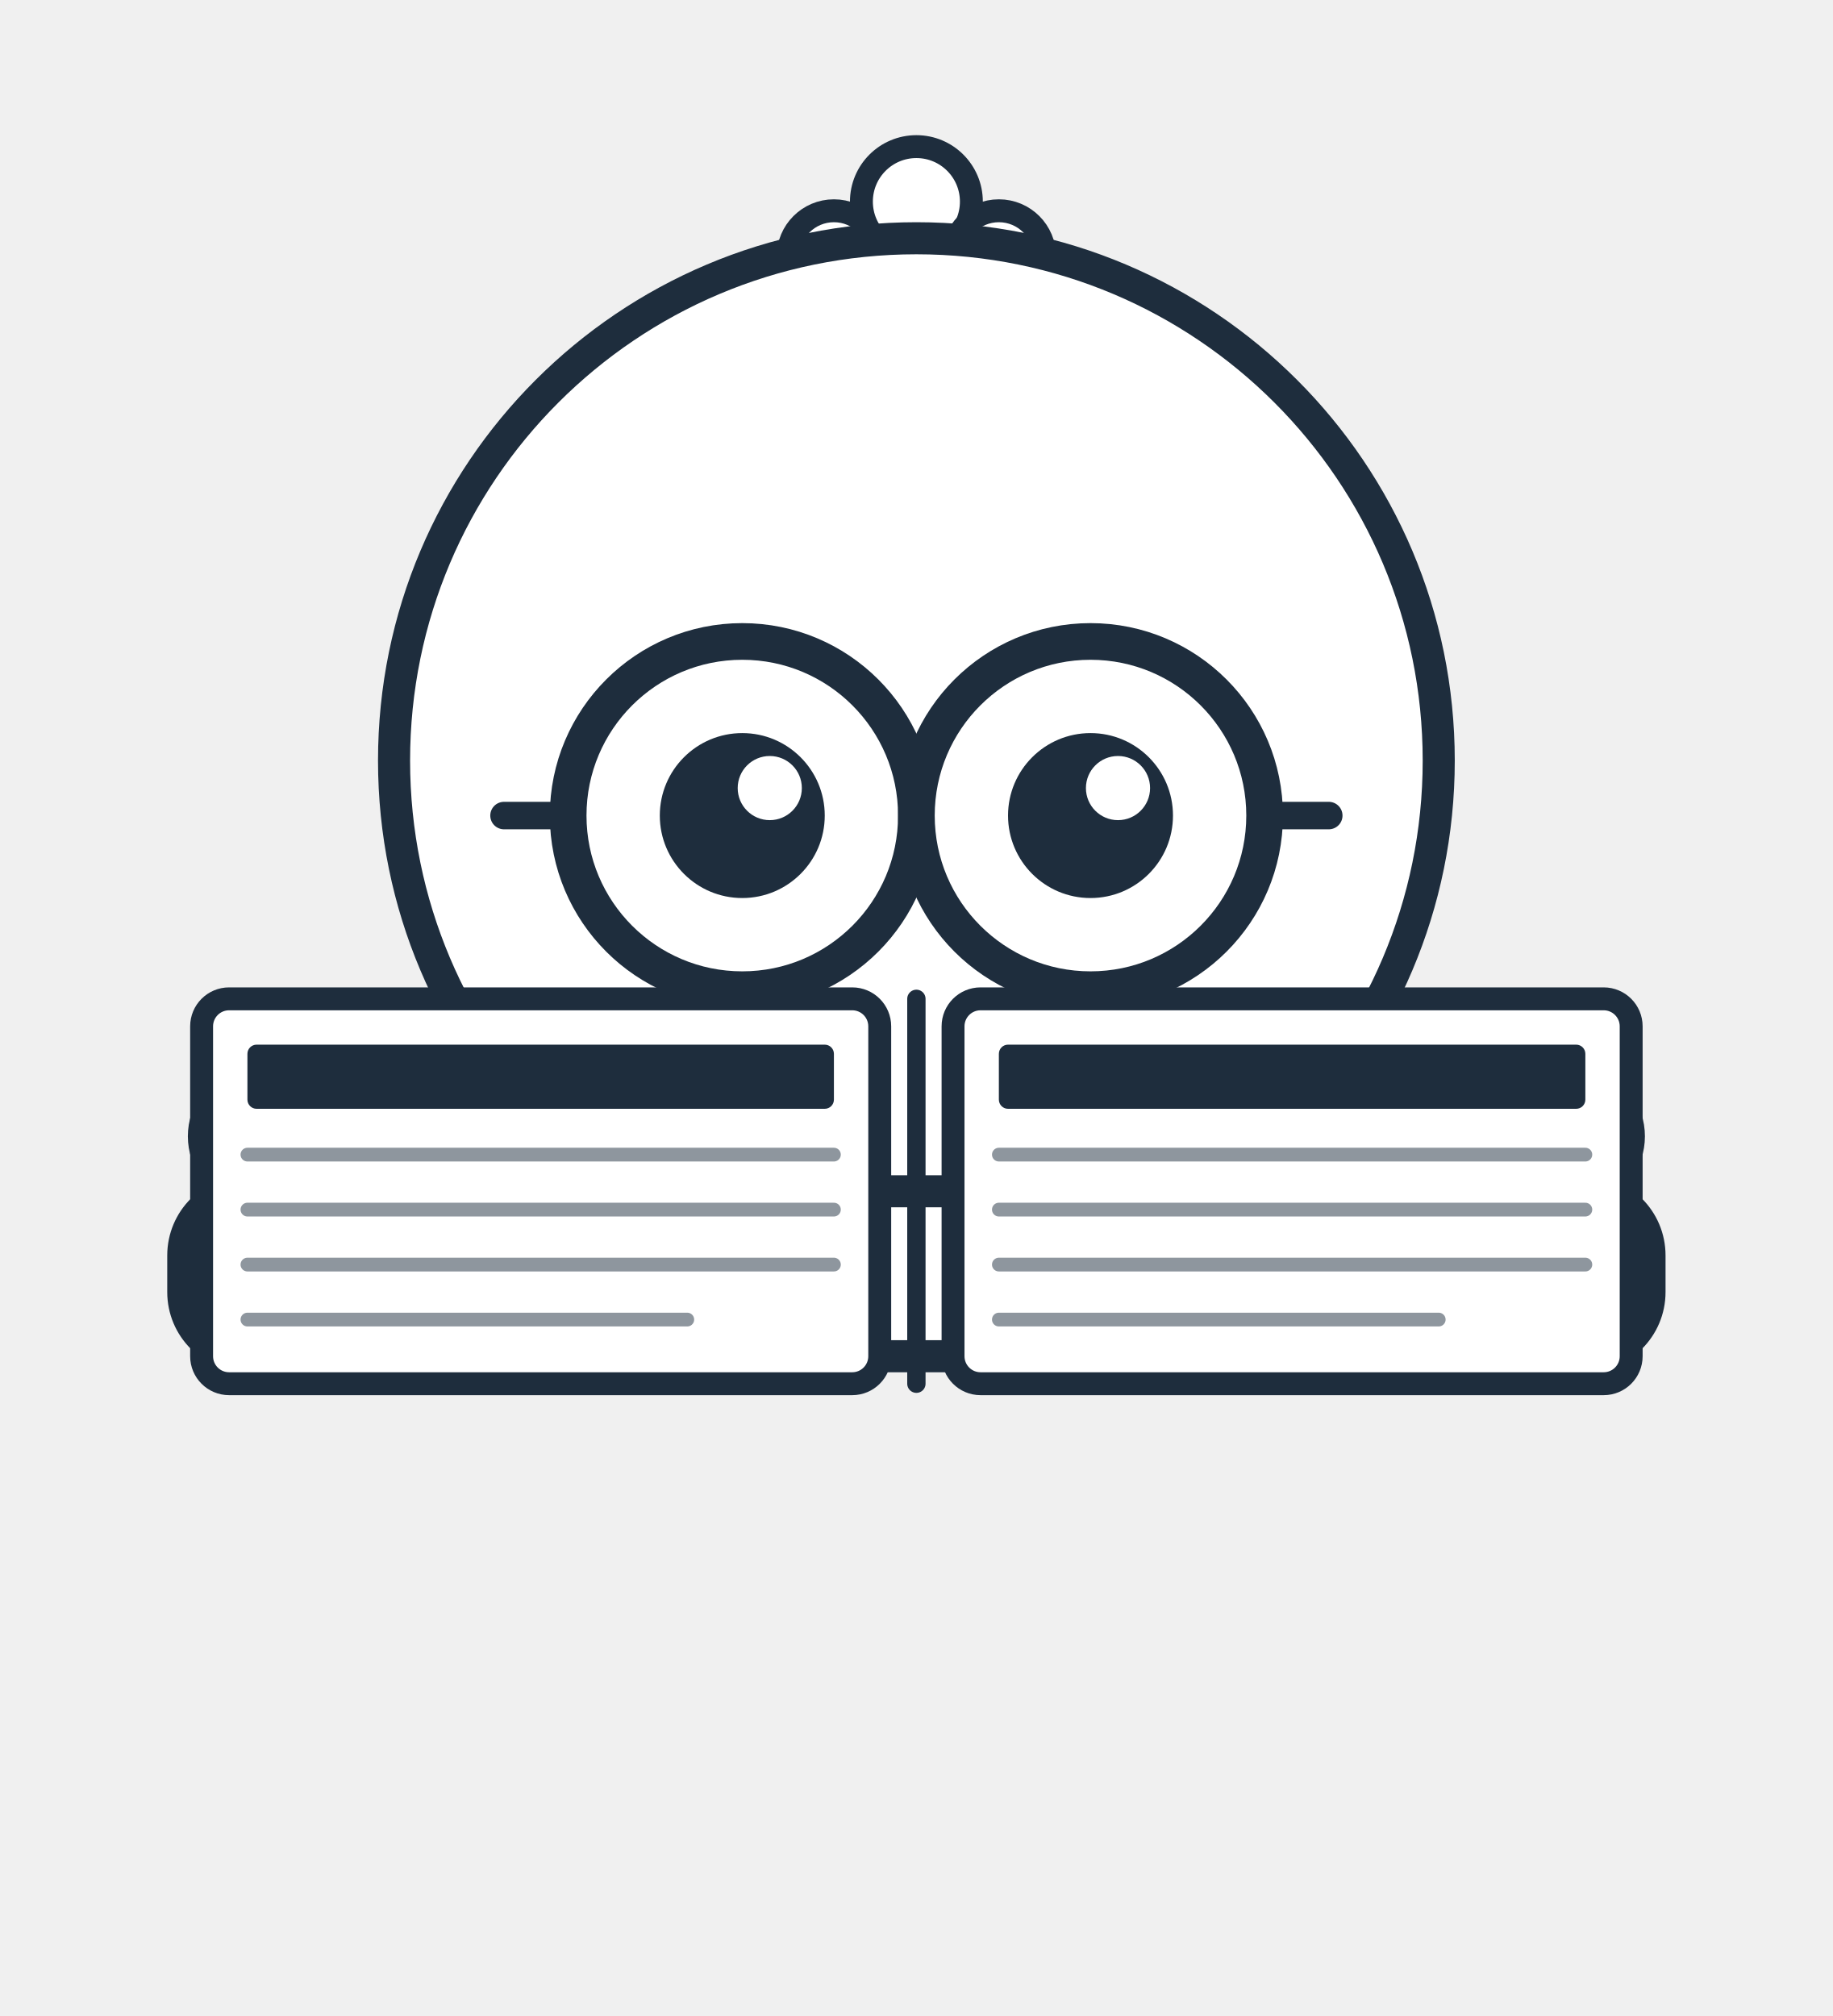
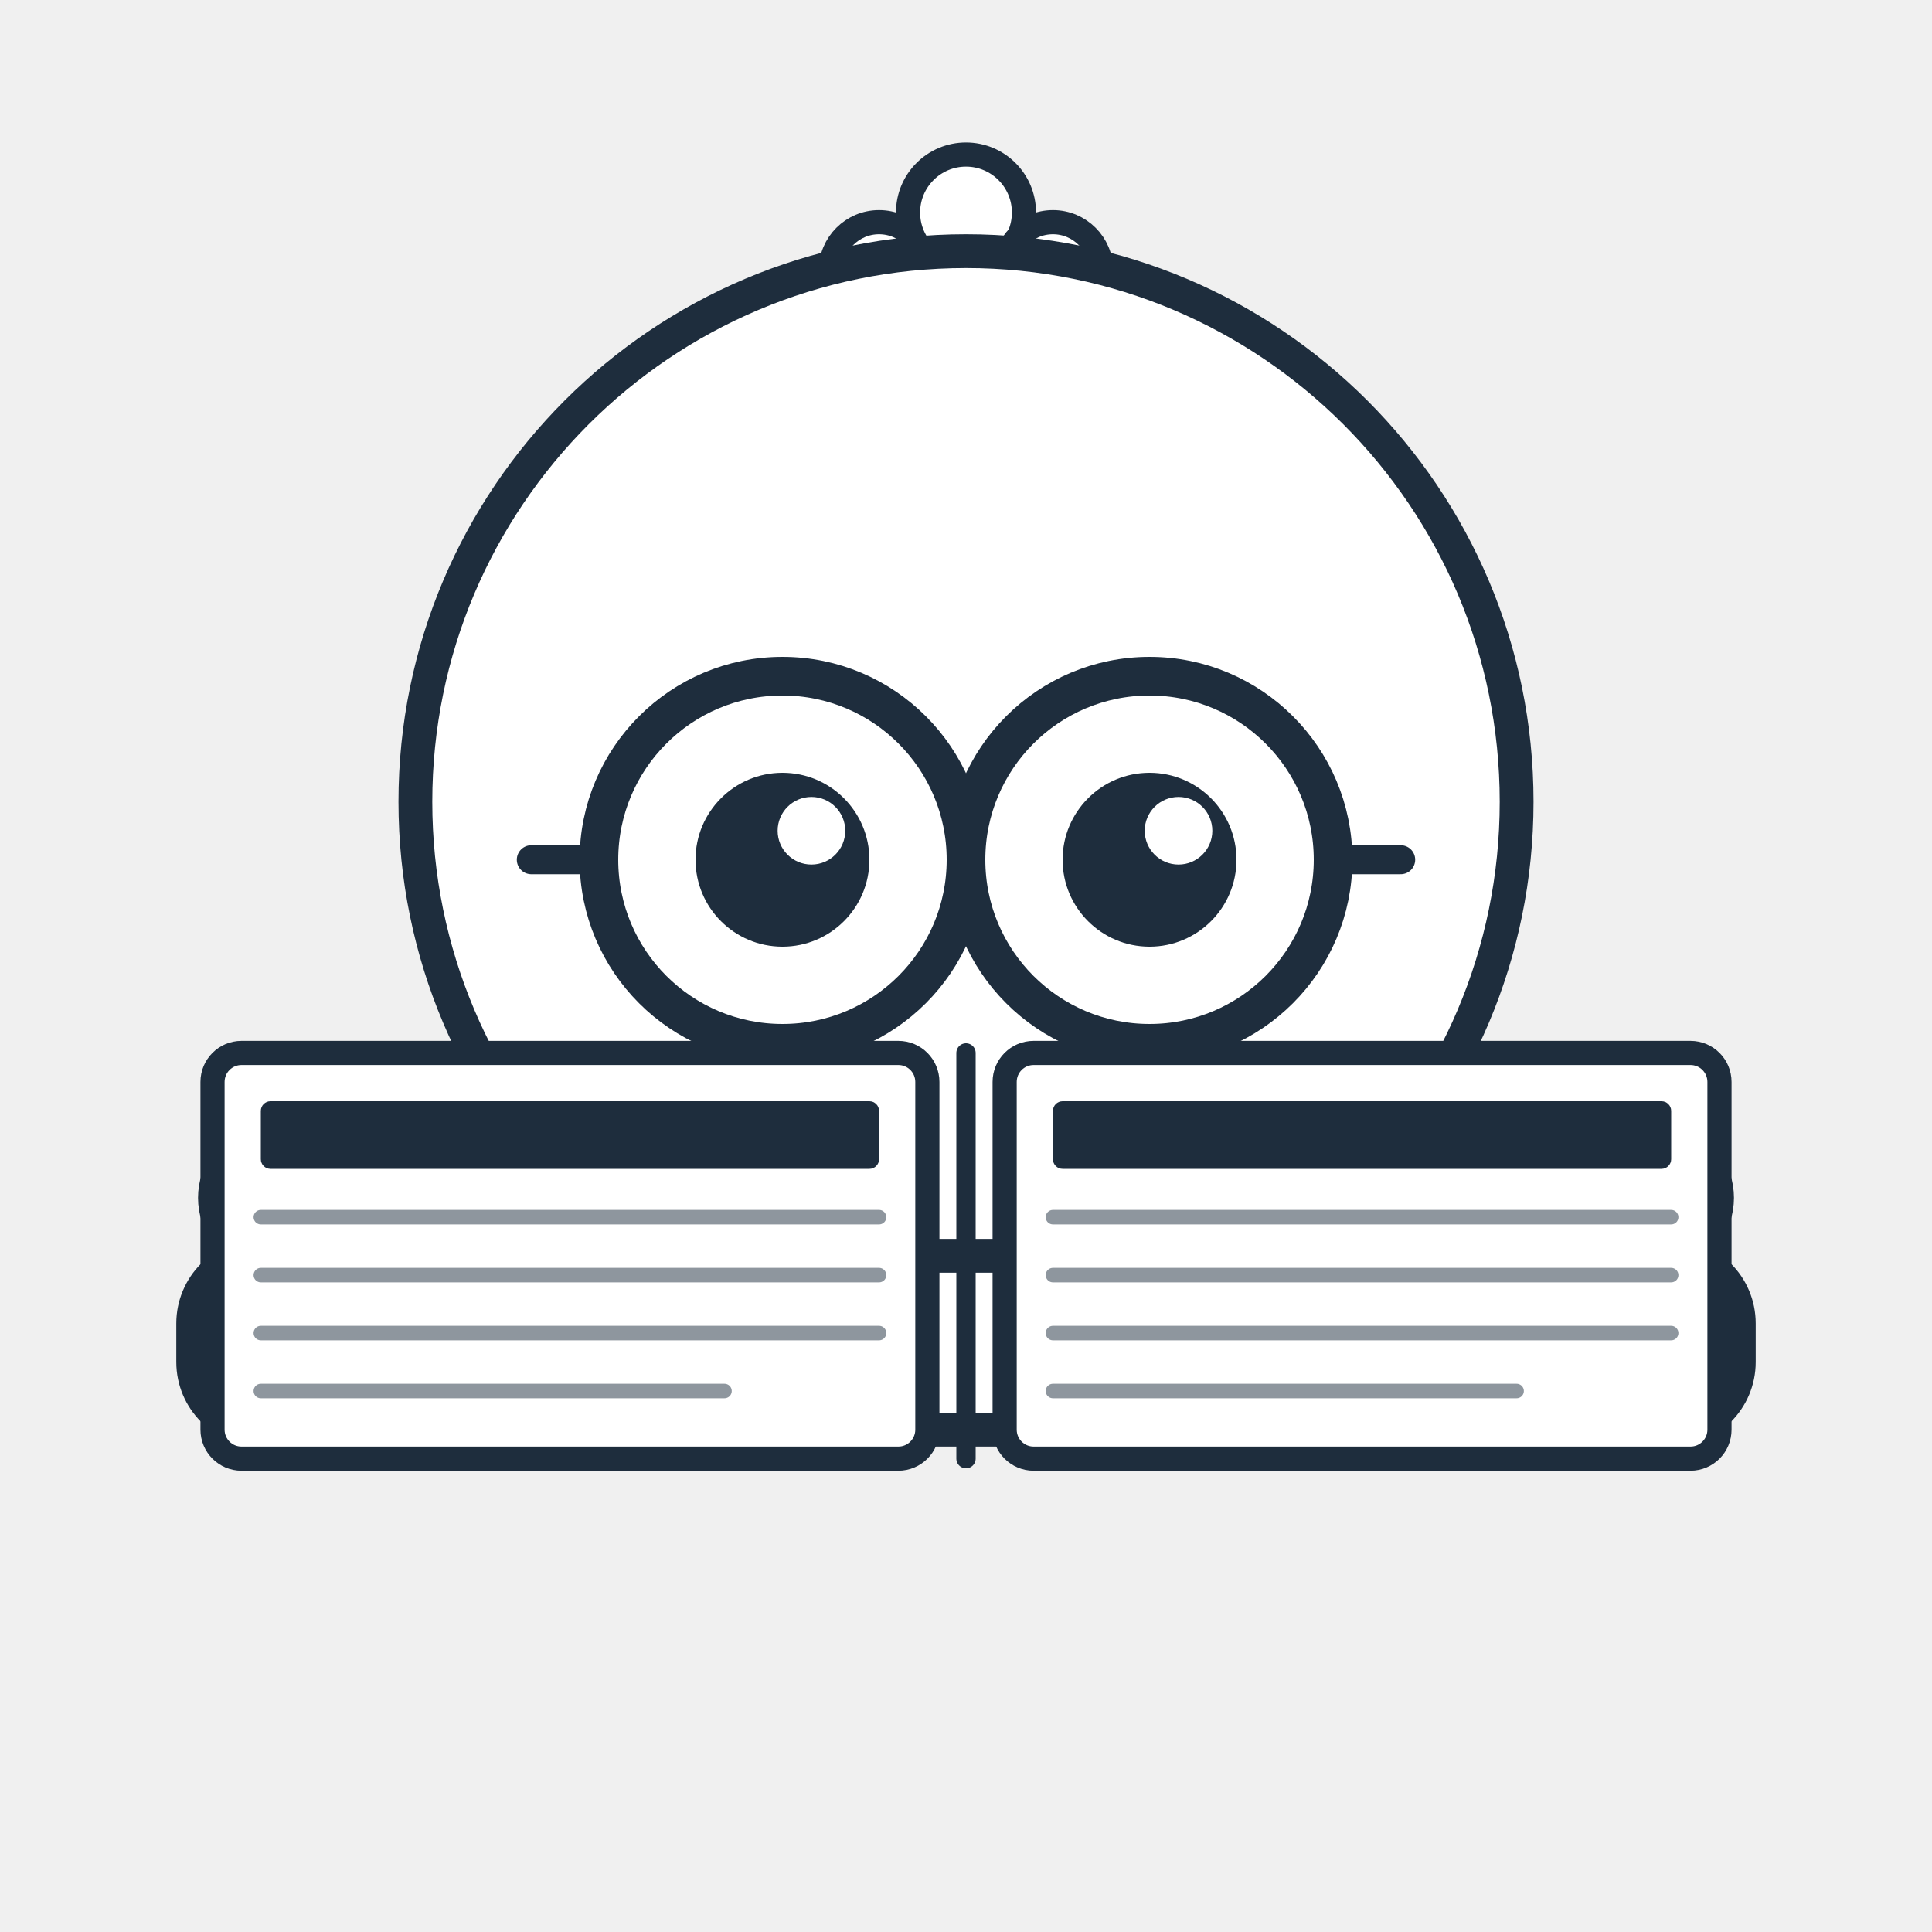
- <svg xmlns="http://www.w3.org/2000/svg" viewBox="0 0 200 220" role="img" aria-label="InsightMole mascot">
+ <svg xmlns="http://www.w3.org/2000/svg" viewBox="0 0 200 200" role="img" aria-label="InsightMole mascot">
  <g id="mole-base" fill="white" stroke="#1e2d3d" stroke-linecap="round" stroke-linejoin="round">
    <circle cx="91" cy="28" r="5" stroke-width="2.5" />
    <circle cx="100" cy="22" r="6" stroke-width="2.5" />
    <circle cx="109" cy="28" r="5" stroke-width="2.5" />
    <circle cx="100" cy="83" r="57" stroke-width="3.5" />
    <circle cx="81" cy="89" r="19" stroke-width="4" />
    <circle cx="119" cy="89" r="19" stroke-width="4" />
    <line x1="100" y1="87" x2="100" y2="92" stroke-width="3" />
    <line x1="62" y1="89" x2="55" y2="89" stroke-width="3" />
    <line x1="138" y1="89" x2="145" y2="89" stroke-width="3" />
    <circle cx="81" cy="89" r="9" fill="#1e2d3d" stroke="none" />
    <circle cx="84" cy="86" r="3.5" fill="white" stroke="none" />
    <circle cx="119" cy="89" r="9" fill="#1e2d3d" stroke="none" />
    <circle cx="122" cy="86" r="3.5" fill="white" stroke="none" />
    <rect x="20" y="130" width="160" height="18" rx="7" stroke-width="3.5" />
    <ellipse cx="38" cy="124" rx="16" ry="10" stroke-width="3" />
    <ellipse cx="162" cy="124" rx="16" ry="10" stroke-width="3" />
  </g>
  <g id="prop" fill="white" stroke="#1e2d3d" stroke-linecap="round" stroke-linejoin="round">
    <rect x="22" y="109" width="74" height="42" rx="3" stroke-width="2.5" />
    <rect x="104" y="109" width="74" height="42" rx="3" stroke-width="2.5" />
    <line x1="100" y1="109" x2="100" y2="151" stroke-width="2" stroke-dasharray="none" />
    <rect x="27" y="114" width="64" height="7" rx="1" fill="#1e2d3d" stroke="none" />
    <line x1="27" y1="126" x2="91" y2="126" stroke-width="1.5" opacity="0.5" />
    <line x1="27" y1="132" x2="91" y2="132" stroke-width="1.5" opacity="0.5" />
    <line x1="27" y1="138" x2="91" y2="138" stroke-width="1.5" opacity="0.5" />
    <line x1="27" y1="144" x2="75" y2="144" stroke-width="1.5" opacity="0.5" />
    <rect x="109" y="114" width="64" height="7" rx="1" fill="#1e2d3d" stroke="none" />
    <line x1="109" y1="126" x2="173" y2="126" stroke-width="1.5" opacity="0.5" />
    <line x1="109" y1="132" x2="173" y2="132" stroke-width="1.5" opacity="0.5" />
    <line x1="109" y1="138" x2="173" y2="138" stroke-width="1.5" opacity="0.5" />
    <line x1="109" y1="144" x2="157" y2="144" stroke-width="1.5" opacity="0.5" />
  </g>
</svg>
